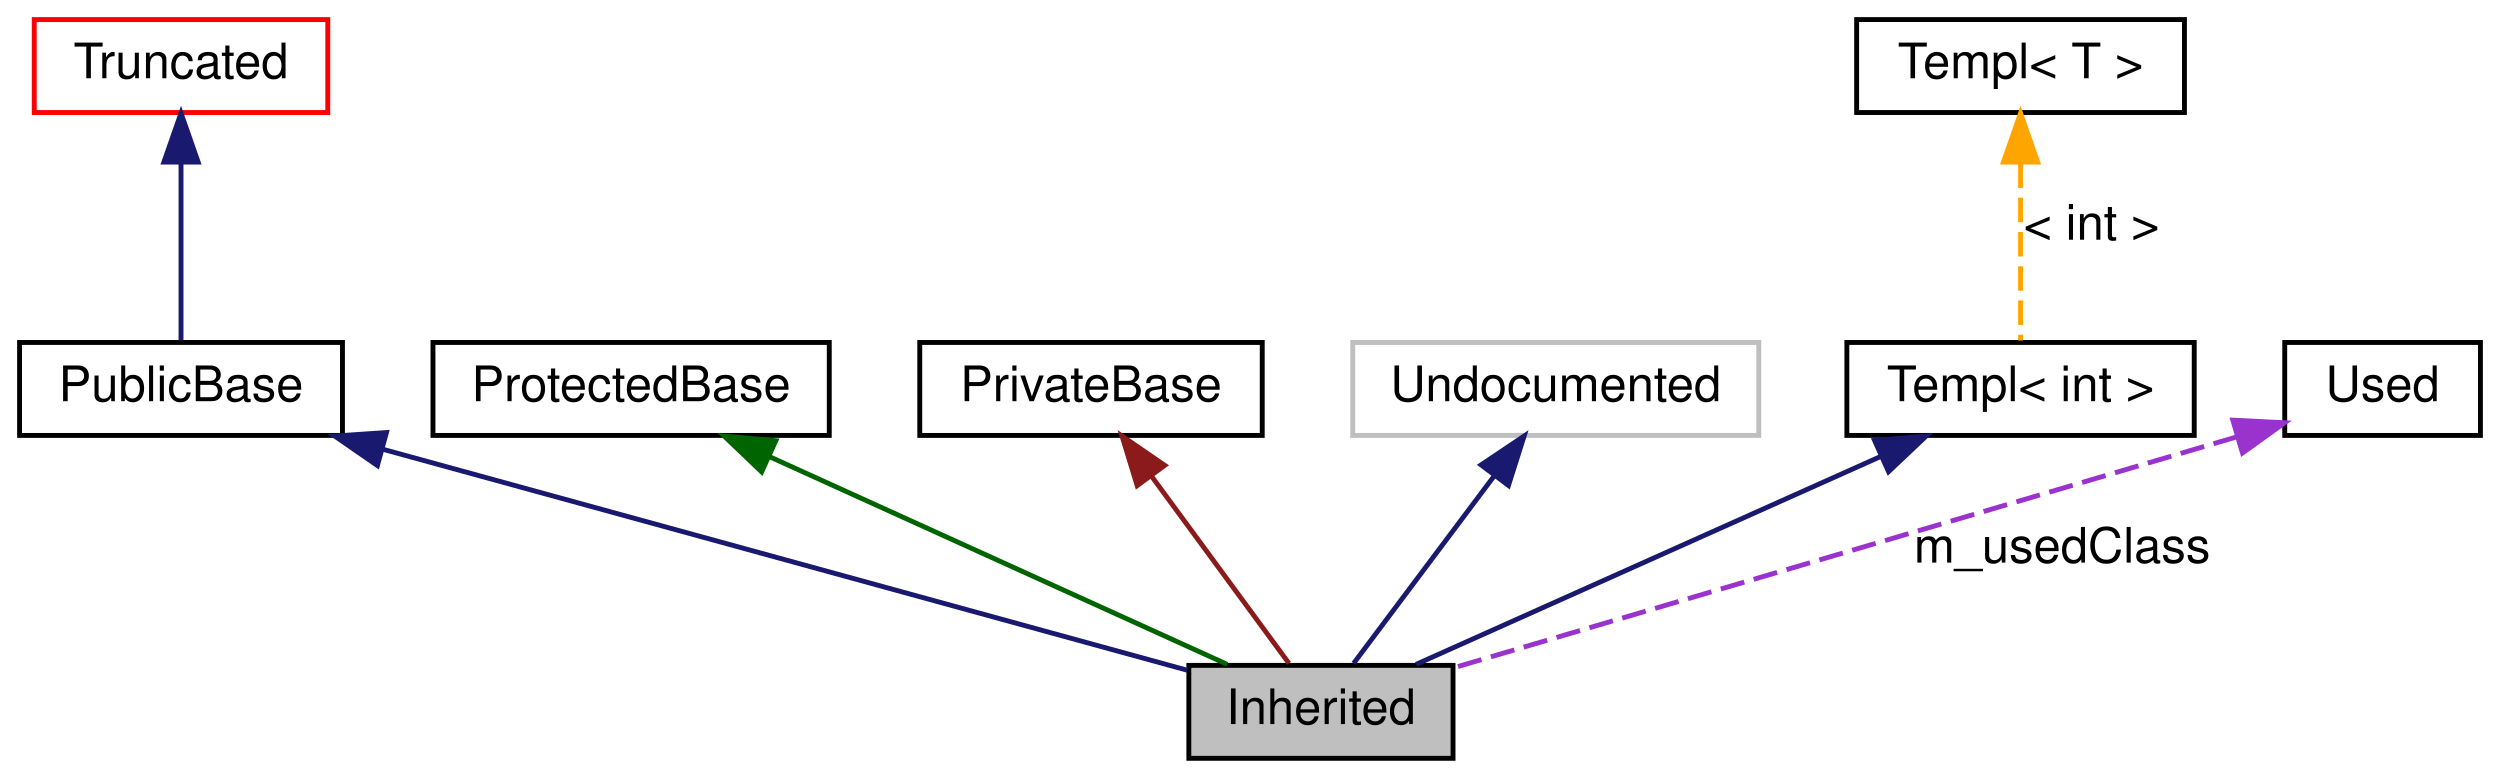
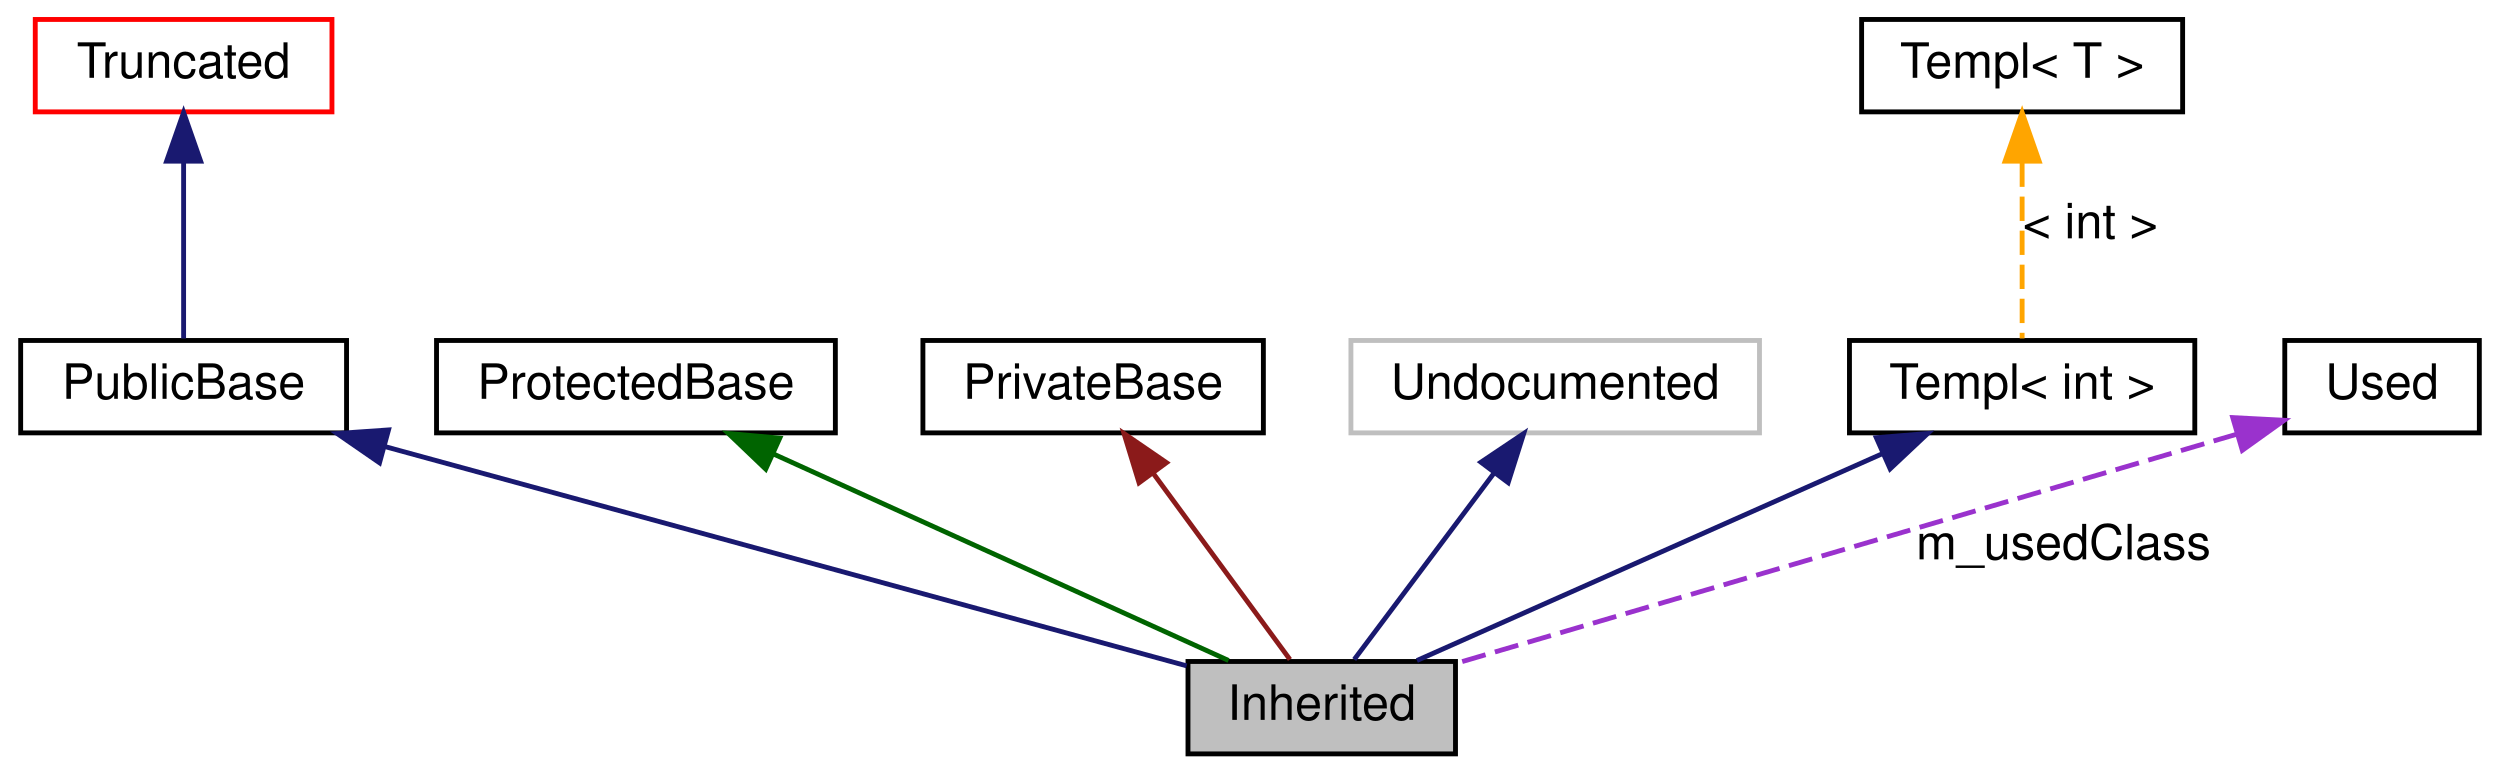
- <svg xmlns="http://www.w3.org/2000/svg" width="511pt" height="159pt" viewBox="0.00 0.00 511.00 159.00">
+ <svg xmlns="http://www.w3.org/2000/svg" width="514pt" height="159pt" viewBox="0.00 0.00 513.50 159.00">
  <g id="graph0" class="graph" transform="scale(1 1) rotate(0) translate(4 155)">
    <g id="node1" class="node">
-       <polygon fill="#bfbfbf" stroke="black" points="293,-19 239,-19 239,0 293,0 293,-19" />
-       <text text-anchor="middle" x="266" y="-7" font-family="Helvetica,sans-Serif" font-size="10.00">Inherited</text>
+       <polygon fill="#bfbfbf" stroke="black" points="295,-19 240,-19 240,0 295,0 295,-19" />
+       <text text-anchor="middle" x="267.5" y="-7" font-family="Helvetica,sans-Serif" font-size="10.00">Inherited</text>
    </g>
    <g id="node2" class="node">
-       <polygon fill="none" stroke="black" points="66,-85 0,-85 0,-66 66,-66 66,-85" />
-       <text text-anchor="middle" x="33" y="-73" font-family="Helvetica,sans-Serif" font-size="10.00">PublicBase</text>
+       <polygon fill="none" stroke="black" points="67,-85 0,-85 0,-66 67,-66 67,-85" />
+       <text text-anchor="middle" x="33.5" y="-73" font-family="Helvetica,sans-Serif" font-size="10.00">PublicBase</text>
    </g>
    <g id="edge1" class="edge">
-       <path fill="none" stroke="midnightblue" d="M74.07,-63.22C121.46,-50.2 198.08,-29.16 238.69,-18" />
-       <polygon fill="midnightblue" stroke="midnightblue" points="73.14,-59.84 64.42,-65.87 74.99,-66.59 73.14,-59.84" />
+       <path fill="none" stroke="midnightblue" d="M74.72,-63.23C122.18,-50.25 198.83,-29.28 239.72,-18.1" />
+       <polygon fill="midnightblue" stroke="midnightblue" points="73.78,-59.85 65.06,-65.87 75.63,-66.61 73.78,-59.85" />
    </g>
    <g id="node3" class="node">
-       <polygon fill="none" stroke="red" points="63,-151 3,-151 3,-132 63,-132 63,-151" />
-       <text text-anchor="middle" x="33" y="-139" font-family="Helvetica,sans-Serif" font-size="10.00">Truncated</text>
+       <polygon fill="none" stroke="red" points="64,-151 3,-151 3,-132 64,-132 64,-151" />
+       <text text-anchor="middle" x="33.5" y="-139" font-family="Helvetica,sans-Serif" font-size="10.00">Truncated</text>
    </g>
    <g id="edge2" class="edge">
-       <path fill="none" stroke="midnightblue" d="M33,-121.58C33,-109.63 33,-94.72 33,-85.41" />
-       <polygon fill="midnightblue" stroke="midnightblue" points="29.5,-121.87 33,-131.87 36.5,-121.87 29.5,-121.87" />
+       <path fill="none" stroke="midnightblue" d="M33.5,-121.58C33.5,-109.63 33.5,-94.72 33.5,-85.41" />
+       <polygon fill="midnightblue" stroke="midnightblue" points="30,-121.87 33.5,-131.87 37,-121.87 30,-121.87" />
    </g>
    <g id="node4" class="node">
-       <polygon fill="none" stroke="black" points="165.5,-85 84.5,-85 84.5,-66 165.5,-66 165.5,-85" />
-       <text text-anchor="middle" x="125" y="-73" font-family="Helvetica,sans-Serif" font-size="10.00">ProtectedBase</text>
+       <polygon fill="none" stroke="black" points="167.5,-85 85.5,-85 85.5,-66 167.5,-66 167.5,-85" />
+       <text text-anchor="middle" x="126.5" y="-73" font-family="Helvetica,sans-Serif" font-size="10.00">ProtectedBase</text>
    </g>
    <g id="edge3" class="edge">
-       <path fill="none" stroke="darkgreen" d="M153.21,-61.69C181,-49.08 222.69,-30.16 246.84,-19.2" />
-       <polygon fill="darkgreen" stroke="darkgreen" points="151.68,-58.55 144.02,-65.87 154.57,-64.92 151.68,-58.55" />
+       <path fill="none" stroke="darkgreen" d="M154.71,-61.69C182.5,-49.08 224.19,-30.16 248.34,-19.2" />
+       <polygon fill="darkgreen" stroke="darkgreen" points="153.18,-58.55 145.52,-65.87 156.07,-64.92 153.18,-58.55" />
    </g>
    <g id="node5" class="node">
-       <polygon fill="none" stroke="black" points="254,-85 184,-85 184,-66 254,-66 254,-85" />
-       <text text-anchor="middle" x="219" y="-73" font-family="Helvetica,sans-Serif" font-size="10.00">PrivateBase</text>
+       <polygon fill="none" stroke="black" points="255.5,-85 185.5,-85 185.5,-66 255.5,-66 255.5,-85" />
+       <text text-anchor="middle" x="220.5" y="-73" font-family="Helvetica,sans-Serif" font-size="10.00">PrivateBase</text>
    </g>
    <g id="edge4" class="edge">
-       <path fill="none" stroke="#8b1a1a" d="M231.29,-57.77C240.3,-45.49 252.2,-29.3 259.46,-19.41" />
-       <polygon fill="#8b1a1a" stroke="#8b1a1a" points="228.44,-55.74 225.34,-65.87 234.08,-59.88 228.44,-55.74" />
+       <path fill="none" stroke="#8b1a1a" d="M232.79,-57.77C241.8,-45.49 253.7,-29.3 260.96,-19.41" />
+       <polygon fill="#8b1a1a" stroke="#8b1a1a" points="229.94,-55.74 226.84,-65.87 235.58,-59.88 229.94,-55.74" />
    </g>
    <g id="node6" class="node">
-       <polygon fill="none" stroke="#bfbfbf" points="355.5,-85 272.5,-85 272.5,-66 355.5,-66 355.5,-85" />
-       <text text-anchor="middle" x="314" y="-73" font-family="Helvetica,sans-Serif" font-size="10.00">Undocumented</text>
+       <polygon fill="none" stroke="#bfbfbf" points="357.5,-85 273.5,-85 273.5,-66 357.5,-66 357.5,-85" />
+       <text text-anchor="middle" x="315.5" y="-73" font-family="Helvetica,sans-Serif" font-size="10.00">Undocumented</text>
    </g>
    <g id="edge5" class="edge">
-       <path fill="none" stroke="midnightblue" d="M301.45,-57.77C292.24,-45.49 280.1,-29.3 272.68,-19.41" />
-       <polygon fill="midnightblue" stroke="midnightblue" points="298.73,-59.97 307.53,-65.87 304.33,-55.77 298.73,-59.97" />
+       <path fill="none" stroke="midnightblue" d="M302.95,-57.77C293.74,-45.49 281.6,-29.3 274.18,-19.41" />
+       <polygon fill="midnightblue" stroke="midnightblue" points="300.23,-59.97 309.03,-65.87 305.83,-55.77 300.23,-59.97" />
    </g>
    <g id="node7" class="node">
-       <polygon fill="none" stroke="black" points="444.5,-85 373.5,-85 373.5,-66 444.5,-66 444.5,-85" />
-       <text text-anchor="middle" x="409" y="-73" font-family="Helvetica,sans-Serif" font-size="10.00">Templ&lt; int &gt;</text>
+       <polygon fill="none" stroke="black" points="447,-85 376,-85 376,-66 447,-66 447,-85" />
+       <text text-anchor="middle" x="411.5" y="-73" font-family="Helvetica,sans-Serif" font-size="10.00">Templ&lt; int &gt;</text>
    </g>
    <g id="edge6" class="edge">
-       <path fill="none" stroke="midnightblue" d="M380.39,-61.69C352.2,-49.08 309.92,-30.16 285.44,-19.2" />
-       <polygon fill="midnightblue" stroke="midnightblue" points="379.16,-64.98 389.71,-65.87 382.02,-58.59 379.16,-64.98" />
+       <path fill="none" stroke="midnightblue" d="M382.69,-61.69C354.31,-49.08 311.73,-30.16 287.07,-19.2" />
+       <polygon fill="midnightblue" stroke="midnightblue" points="381.52,-65.01 392.08,-65.87 384.36,-58.61 381.52,-65.01" />
    </g>
    <g id="node8" class="node">
-       <polygon fill="none" stroke="black" points="442.5,-151 375.5,-151 375.5,-132 442.5,-132 442.5,-151" />
-       <text text-anchor="middle" x="409" y="-139" font-family="Helvetica,sans-Serif" font-size="10.00">Templ&lt; T &gt;</text>
+       <polygon fill="none" stroke="black" points="444.5,-151 378.5,-151 378.5,-132 444.5,-132 444.5,-151" />
+       <text text-anchor="middle" x="411.5" y="-139" font-family="Helvetica,sans-Serif" font-size="10.00">Templ&lt; T &gt;</text>
    </g>
    <g id="edge7" class="edge">
-       <path fill="none" stroke="orange" stroke-dasharray="5,2" d="M409,-121.58C409,-109.63 409,-94.72 409,-85.41" />
-       <polygon fill="orange" stroke="orange" points="405.5,-121.87 409,-131.87 412.5,-121.87 405.5,-121.87" />
-       <text text-anchor="middle" x="423.5" y="-106" font-family="Helvetica,sans-Serif" font-size="10.00">&lt; int &gt;</text>
+       <path fill="none" stroke="orange" stroke-dasharray="5,2" d="M411.5,-121.58C411.5,-109.63 411.5,-94.72 411.5,-85.41" />
+       <polygon fill="orange" stroke="orange" points="408,-121.87 411.5,-131.87 415,-121.87 408,-121.87" />
+       <text text-anchor="middle" x="425.5" y="-106" font-family="Helvetica,sans-Serif" font-size="10.00">&lt; int &gt;</text>
    </g>
    <g id="node9" class="node">
-       <polygon fill="none" stroke="black" points="503,-85 463,-85 463,-66 503,-66 503,-85" />
-       <text text-anchor="middle" x="483" y="-73" font-family="Helvetica,sans-Serif" font-size="10.00">Used</text>
+       <polygon fill="none" stroke="black" points="505.5,-85 465.5,-85 465.5,-66 505.5,-66 505.5,-85" />
+       <text text-anchor="middle" x="485.5" y="-73" font-family="Helvetica,sans-Serif" font-size="10.00">Used</text>
    </g>
    <g id="edge8" class="edge">
-       <path fill="none" stroke="#9a32cd" stroke-dasharray="5,2" d="M453.24,-65.72C410.88,-53.23 333.82,-30.5 293.02,-18.47" />
-       <polygon fill="#9a32cd" stroke="#9a32cd" points="452.39,-69.12 462.97,-68.59 454.37,-62.41 452.39,-69.12" />
-       <text text-anchor="middle" x="417.5" y="-40" font-family="Helvetica,sans-Serif" font-size="10.00">m_usedClass</text>
+       <path fill="none" stroke="#9a32cd" stroke-dasharray="5,2" d="M455.66,-65.74C413.37,-53.32 336.55,-30.77 295.36,-18.68" />
+       <polygon fill="#9a32cd" stroke="#9a32cd" points="454.8,-69.14 465.38,-68.59 456.77,-62.42 454.8,-69.14" />
+       <text text-anchor="middle" x="420" y="-40" font-family="Helvetica,sans-Serif" font-size="10.00">m_usedClass</text>
    </g>
  </g>
</svg>
